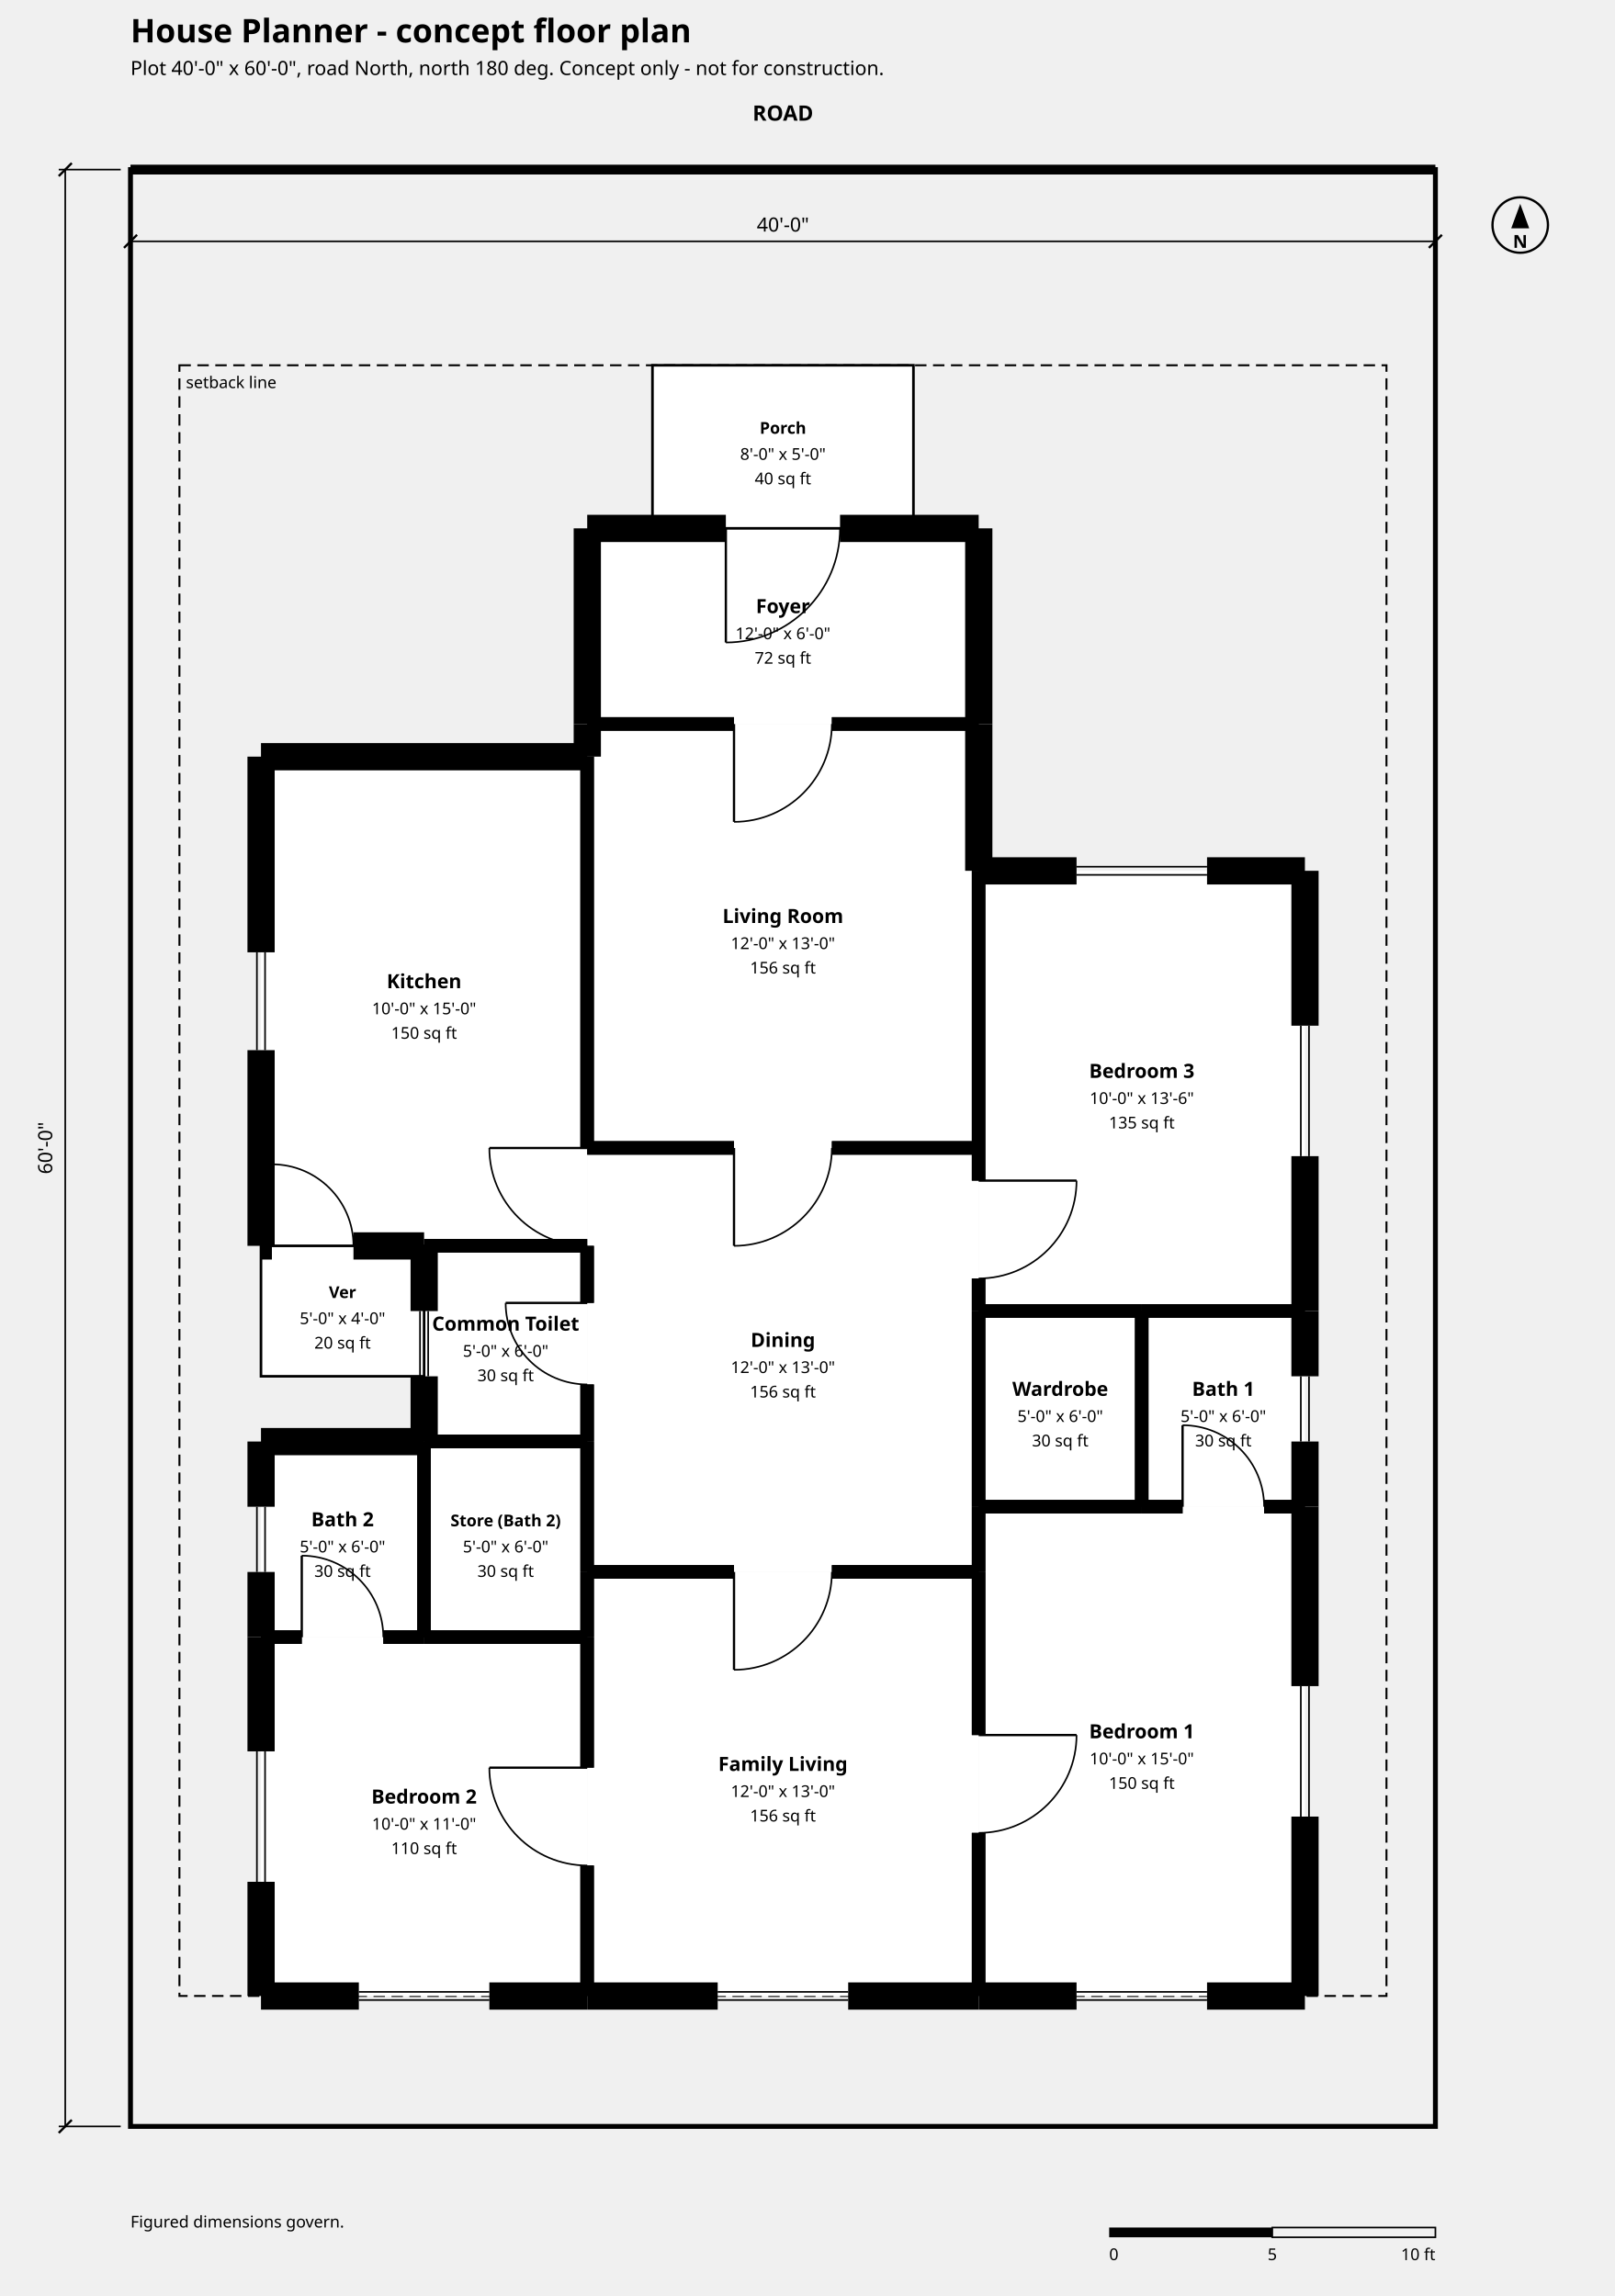
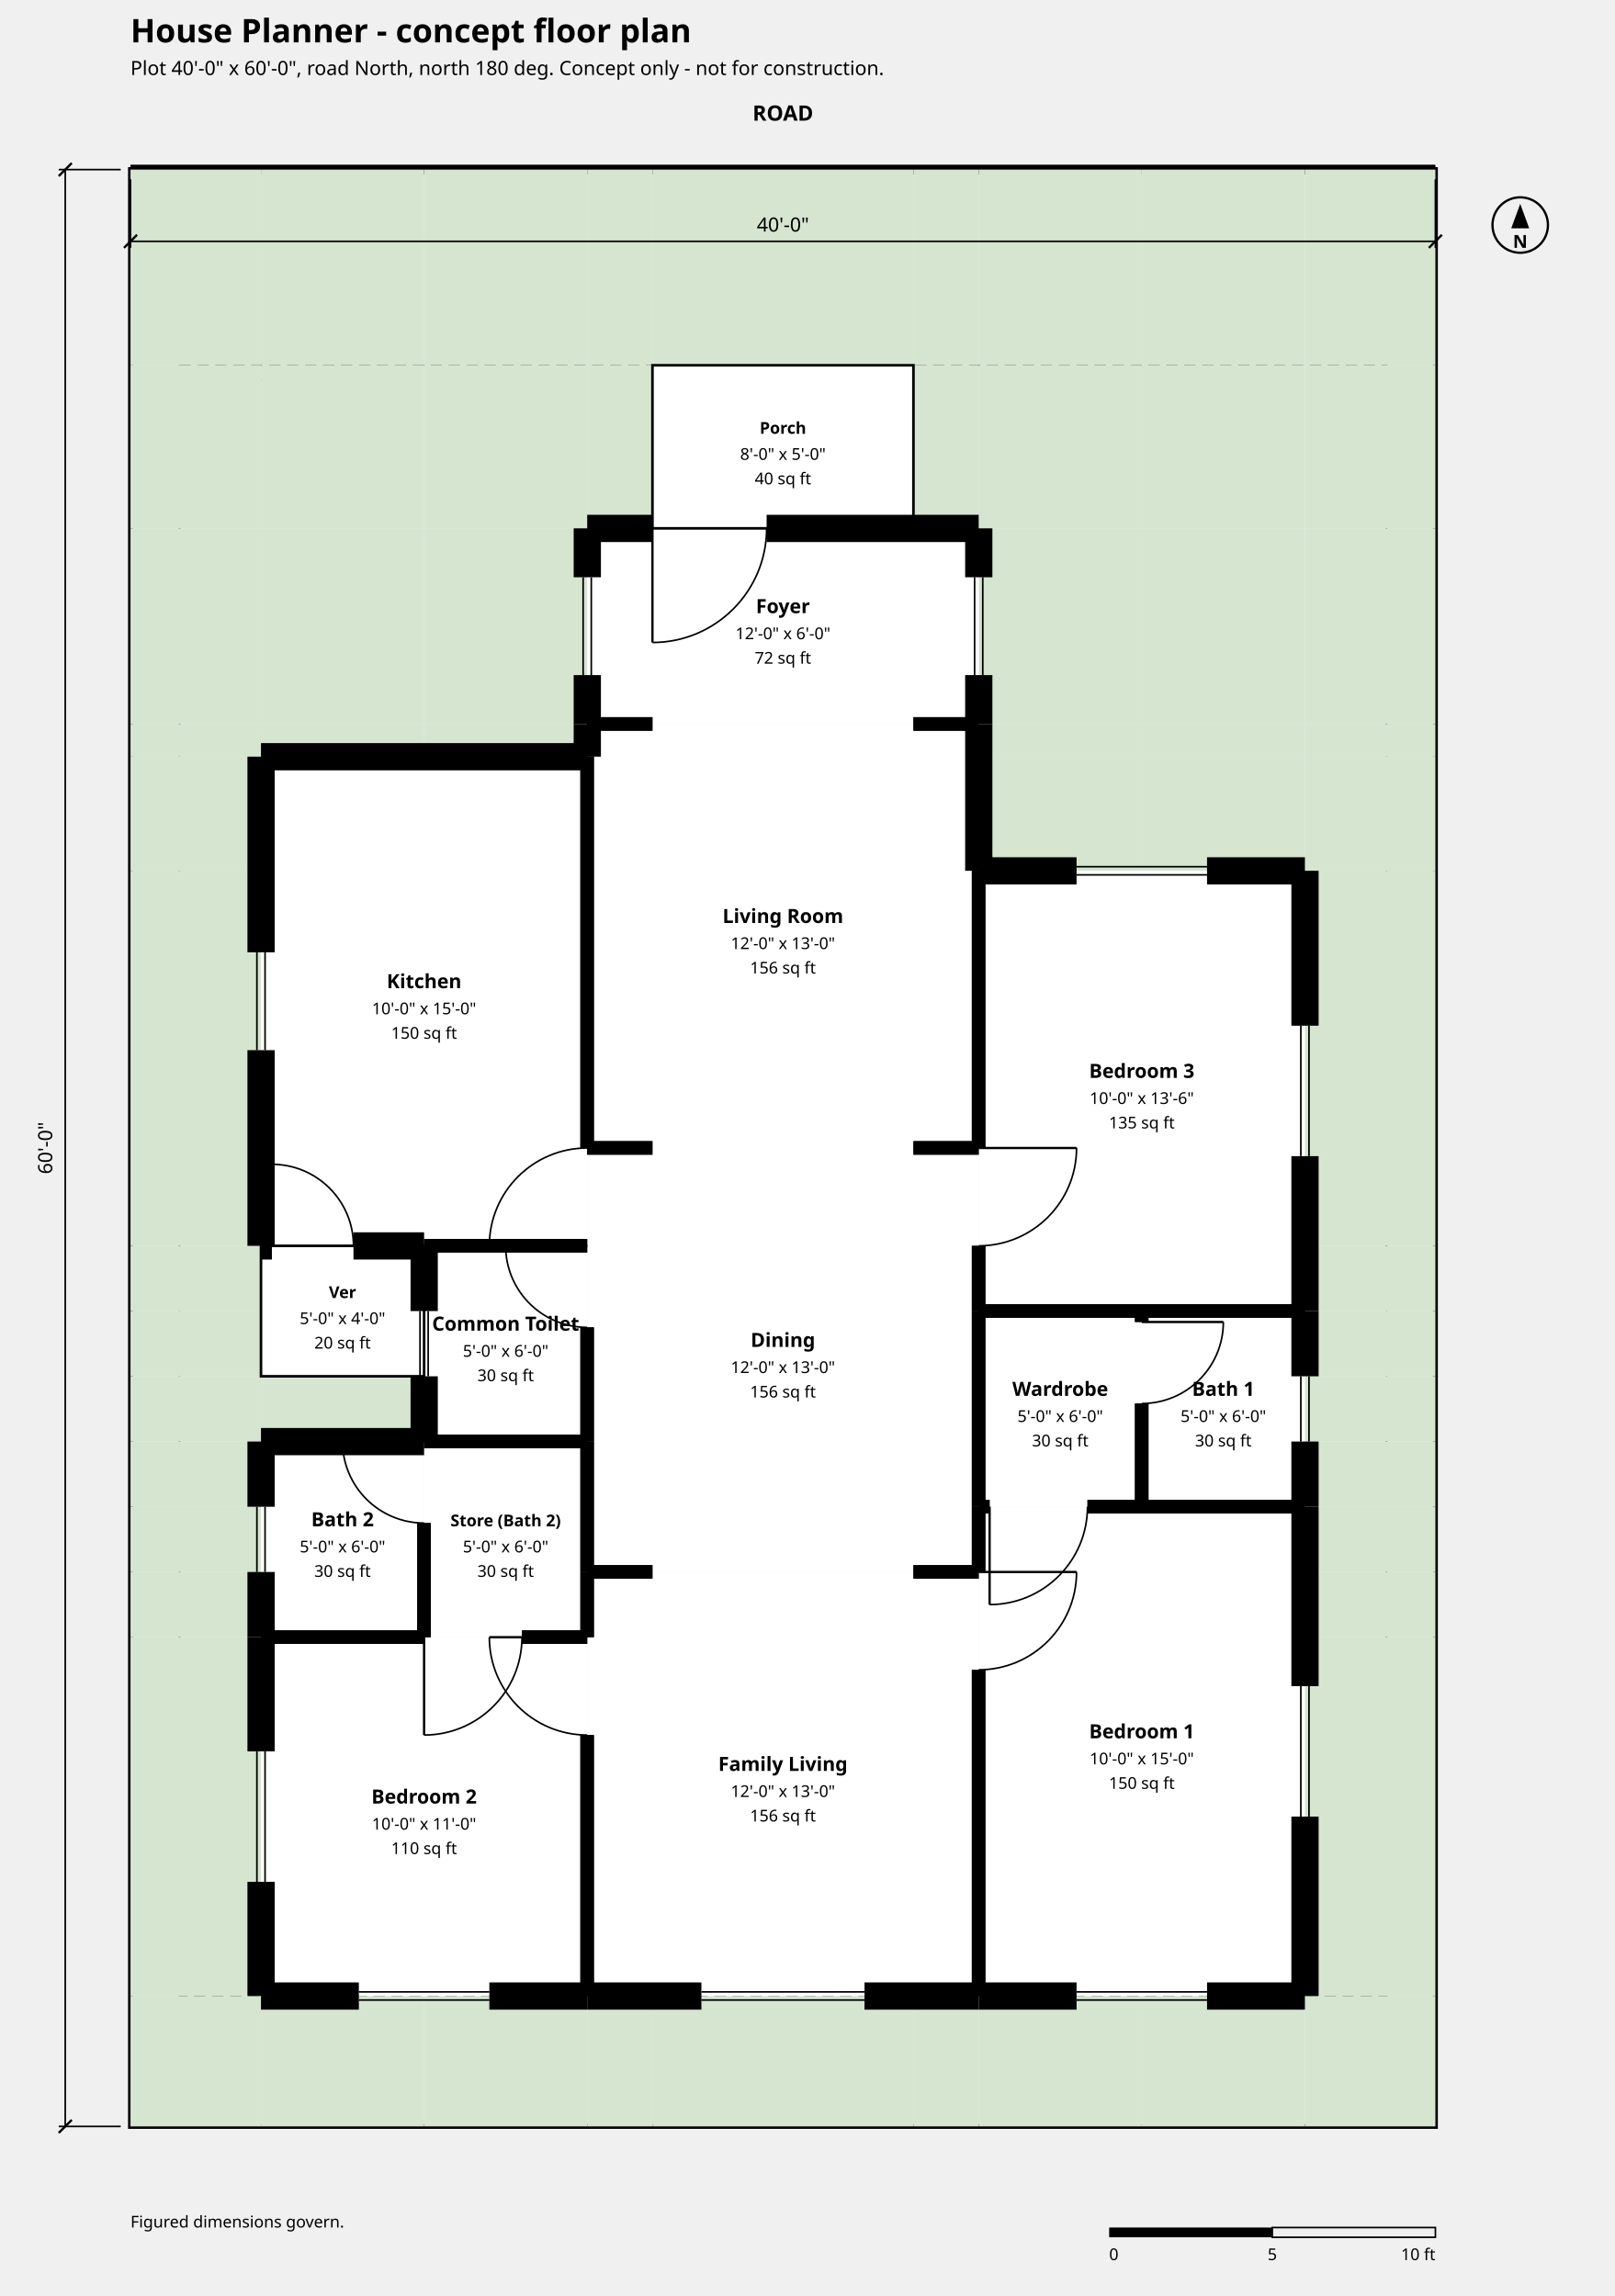
<svg xmlns="http://www.w3.org/2000/svg" viewBox="0 0 990 1408" style="width:100%;height:auto;max-width:960px;background:#fff" font-family="sans-serif">
  <text x="80" y="26" font-size="20" font-weight="bold">House Planner - concept floor plan</text>
  <text x="80" y="46" font-size="12">Plot 40'-0" x 60'-0", road North, north 180 deg. Concept only - not for construction.</text>
  <rect x="80.0" y="104.0" width="800.0" height="1200.0" fill="none" stroke="#000" stroke-width="3" />
  <rect x="110.0" y="224.0" width="740.0" height="1000.0" fill="none" stroke="#000" stroke-width="1.2" stroke-dasharray="7 4" />
  <text x="114.0" y="238.0" font-size="10">setback line</text>
  <line x1="80.0" y1="104.0" x2="880.0" y2="104.0" stroke="#000" stroke-width="6" />
  <text x="480.0" y="74.0" font-size="13" font-weight="bold" text-anchor="middle">ROAD</text>
+   <rect x="80.0" y="104.0" width="80.0" height="120.0" fill="#d5e5cf" stroke="none" />
+   <rect x="80.0" y="224.0" width="80.0" height="100.0" fill="#d5e5cf" stroke="none" />
+   <rect x="80.0" y="324.0" width="80.0" height="120.0" fill="#d5e5cf" stroke="none" />
+   <rect x="80.0" y="444.0" width="80.0" height="20.0" fill="#d5e5cf" stroke="none" />
+   <rect x="80.0" y="464.0" width="80.0" height="70.0" fill="#d5e5cf" stroke="none" />
+   <rect x="80.0" y="534.0" width="80.0" height="170.0" fill="#d5e5cf" stroke="none" />
+   <rect x="80.0" y="704.0" width="80.0" height="60.0" fill="#d5e5cf" stroke="none" />
+   <rect x="80.0" y="764.0" width="80.0" height="40.0" fill="#d5e5cf" stroke="none" />
+   <rect x="80.0" y="804.0" width="80.0" height="40.0" fill="#d5e5cf" stroke="none" />
+   <rect x="80.0" y="844.0" width="80.0" height="40.0" fill="#d5e5cf" stroke="none" />
+   <rect x="80.0" y="884.0" width="80.0" height="40.0" fill="#d5e5cf" stroke="none" />
+   <rect x="80.0" y="924.0" width="80.0" height="40.0" fill="#d5e5cf" stroke="none" />
+   <rect x="80.0" y="964.0" width="80.0" height="40.0" fill="#d5e5cf" stroke="none" />
+   <rect x="80.0" y="1004.0" width="80.0" height="220.0" fill="#d5e5cf" stroke="none" />
+   <rect x="80.0" y="1224.0" width="80.0" height="80.0" fill="#d5e5cf" stroke="none" />
+   <rect x="160.0" y="104.0" width="100.0" height="120.0" fill="#d5e5cf" stroke="none" />
+   <rect x="160.0" y="224.0" width="100.0" height="100.0" fill="#d5e5cf" stroke="none" />
+   <rect x="160.0" y="324.0" width="100.0" height="120.0" fill="#d5e5cf" stroke="none" />
+   <rect x="160.0" y="444.0" width="100.0" height="20.0" fill="#d5e5cf" stroke="none" />
+   <rect x="160.0" y="844.0" width="100.0" height="40.0" fill="#d5e5cf" stroke="none" />
+   <rect x="160.0" y="1224.0" width="100.0" height="80.0" fill="#d5e5cf" stroke="none" />
+   <rect x="260.0" y="104.0" width="100.0" height="120.0" fill="#d5e5cf" stroke="none" />
+   <rect x="260.0" y="224.0" width="100.0" height="100.0" fill="#d5e5cf" stroke="none" />
+   <rect x="260.0" y="324.0" width="100.0" height="120.0" fill="#d5e5cf" stroke="none" />
+   <rect x="260.0" y="444.0" width="100.0" height="20.0" fill="#d5e5cf" stroke="none" />
+   <rect x="260.0" y="1224.0" width="100.0" height="80.0" fill="#d5e5cf" stroke="none" />
+   <rect x="360.0" y="104.0" width="40.0" height="120.0" fill="#d5e5cf" stroke="none" />
+   <rect x="360.0" y="224.0" width="40.0" height="100.0" fill="#d5e5cf" stroke="none" />
+   <rect x="360.0" y="1224.0" width="40.0" height="80.0" fill="#d5e5cf" stroke="none" />
+   <rect x="400.0" y="104.0" width="160.0" height="120.0" fill="#d5e5cf" stroke="none" />
+   <rect x="400.0" y="1224.0" width="160.0" height="80.0" fill="#d5e5cf" stroke="none" />
+   <rect x="560.0" y="104.0" width="40.0" height="120.0" fill="#d5e5cf" stroke="none" />
+   <rect x="560.0" y="224.0" width="40.0" height="100.0" fill="#d5e5cf" stroke="none" />
+   <rect x="560.0" y="1224.0" width="40.0" height="80.0" fill="#d5e5cf" stroke="none" />
+   <rect x="600.0" y="104.0" width="100.0" height="120.0" fill="#d5e5cf" stroke="none" />
+   <rect x="600.0" y="224.0" width="100.0" height="100.0" fill="#d5e5cf" stroke="none" />
+   <rect x="600.0" y="324.0" width="100.0" height="120.0" fill="#d5e5cf" stroke="none" />
+   <rect x="600.0" y="444.0" width="100.0" height="20.0" fill="#d5e5cf" stroke="none" />
+   <rect x="600.0" y="464.0" width="100.0" height="70.0" fill="#d5e5cf" stroke="none" />
+   <rect x="600.0" y="1224.0" width="100.0" height="80.0" fill="#d5e5cf" stroke="none" />
+   <rect x="700.0" y="104.0" width="100.0" height="120.0" fill="#d5e5cf" stroke="none" />
+   <rect x="700.0" y="224.0" width="100.0" height="100.0" fill="#d5e5cf" stroke="none" />
+   <rect x="700.0" y="324.0" width="100.0" height="120.0" fill="#d5e5cf" stroke="none" />
+   <rect x="700.0" y="444.0" width="100.0" height="20.0" fill="#d5e5cf" stroke="none" />
+   <rect x="700.0" y="464.0" width="100.0" height="70.0" fill="#d5e5cf" stroke="none" />
+   <rect x="700.0" y="1224.0" width="100.0" height="80.0" fill="#d5e5cf" stroke="none" />
+   <rect x="800.0" y="104.0" width="80.0" height="120.0" fill="#d5e5cf" stroke="none" />
+   <rect x="800.0" y="224.0" width="80.0" height="100.0" fill="#d5e5cf" stroke="none" />
+   <rect x="800.0" y="324.0" width="80.0" height="120.0" fill="#d5e5cf" stroke="none" />
+   <rect x="800.0" y="444.0" width="80.0" height="20.0" fill="#d5e5cf" stroke="none" />
+   <rect x="800.0" y="464.0" width="80.0" height="70.0" fill="#d5e5cf" stroke="none" />
+   <rect x="800.0" y="534.0" width="80.0" height="170.0" fill="#d5e5cf" stroke="none" />
+   <rect x="800.0" y="704.0" width="80.0" height="60.0" fill="#d5e5cf" stroke="none" />
+   <rect x="800.0" y="764.0" width="80.0" height="40.0" fill="#d5e5cf" stroke="none" />
+   <rect x="800.0" y="804.0" width="80.0" height="40.0" fill="#d5e5cf" stroke="none" />
+   <rect x="800.0" y="844.0" width="80.0" height="40.0" fill="#d5e5cf" stroke="none" />
+   <rect x="800.0" y="884.0" width="80.0" height="40.0" fill="#d5e5cf" stroke="none" />
+   <rect x="800.0" y="924.0" width="80.0" height="40.0" fill="#d5e5cf" stroke="none" />
+   <rect x="800.0" y="964.0" width="80.0" height="40.0" fill="#d5e5cf" stroke="none" />
+   <rect x="800.0" y="1004.0" width="80.0" height="220.0" fill="#d5e5cf" stroke="none" />
+   <rect x="800.0" y="1224.0" width="80.0" height="80.0" fill="#d5e5cf" stroke="none" />
  <g>
    <rect x="360.0" y="324.0" width="240.0" height="120.0" fill="#fff" stroke="none" />
    <text x="480.0" y="376.0" font-size="12" font-weight="bold" text-anchor="middle">Foyer</text>
    <text x="480.0" y="392.0" font-size="10" text-anchor="middle">12'-0" x 6'-0"</text>
    <text x="480.0" y="407.0" font-size="10" text-anchor="middle">72 sq ft</text>
  </g>
  <g>
    <rect x="360.0" y="444.0" width="240.0" height="260.0" fill="#fff" stroke="none" />
    <text x="480.0" y="566.0" font-size="12" font-weight="bold" text-anchor="middle">Living Room</text>
    <text x="480.0" y="582.0" font-size="10" text-anchor="middle">12'-0" x 13'-0"</text>
    <text x="480.0" y="597.0" font-size="10" text-anchor="middle">156 sq ft</text>
  </g>
  <g>
    <rect x="360.0" y="704.0" width="240.0" height="260.0" fill="#fff" stroke="none" />
    <text x="480.0" y="826.0" font-size="12" font-weight="bold" text-anchor="middle">Dining</text>
    <text x="480.0" y="842.0" font-size="10" text-anchor="middle">12'-0" x 13'-0"</text>
    <text x="480.0" y="857.0" font-size="10" text-anchor="middle">156 sq ft</text>
  </g>
  <g>
    <rect x="360.0" y="964.0" width="240.0" height="260.0" fill="#fff" stroke="none" />
    <text x="480.0" y="1086.0" font-size="12" font-weight="bold" text-anchor="middle">Family Living</text>
    <text x="480.0" y="1102.0" font-size="10" text-anchor="middle">12'-0" x 13'-0"</text>
    <text x="480.0" y="1117.0" font-size="10" text-anchor="middle">156 sq ft</text>
  </g>
  <g>
    <rect x="160.0" y="1004.0" width="200.0" height="220.0" fill="#fff" stroke="none" />
    <text x="260.0" y="1106.0" font-size="12" font-weight="bold" text-anchor="middle">Bedroom 2</text>
    <text x="260.0" y="1122.0" font-size="10" text-anchor="middle">10'-0" x 11'-0"</text>
    <text x="260.0" y="1137.0" font-size="10" text-anchor="middle">110 sq ft</text>
  </g>
  <g>
    <rect x="160.0" y="884.0" width="100.0" height="120.0" fill="#fff" stroke="none" />
    <text x="210.0" y="936.0" font-size="12" font-weight="bold" text-anchor="middle">Bath 2</text>
    <text x="210.0" y="952.0" font-size="10" text-anchor="middle">5'-0" x 6'-0"</text>
    <text x="210.0" y="967.0" font-size="10" text-anchor="middle">30 sq ft</text>
  </g>
  <g>
    <rect x="260.0" y="884.0" width="100.0" height="120.0" fill="#fff" stroke="none" />
    <text x="310.0" y="936.0" font-size="10" font-weight="bold" text-anchor="middle">Store (Bath 2)</text>
    <text x="310.0" y="952.0" font-size="10" text-anchor="middle">5'-0" x 6'-0"</text>
    <text x="310.0" y="967.0" font-size="10" text-anchor="middle">30 sq ft</text>
  </g>
  <g>
    <rect x="260.0" y="764.0" width="100.0" height="120.0" fill="#fff" stroke="none" />
    <text x="310.0" y="816.0" font-size="12" font-weight="bold" text-anchor="middle">Common Toilet</text>
    <text x="310.0" y="832.0" font-size="10" text-anchor="middle">5'-0" x 6'-0"</text>
    <text x="310.0" y="847.0" font-size="10" text-anchor="middle">30 sq ft</text>
  </g>
  <g>
    <rect x="160.0" y="464.0" width="200.0" height="300.0" fill="#fff" stroke="none" />
    <text x="260.0" y="606.0" font-size="12" font-weight="bold" text-anchor="middle">Kitchen</text>
    <text x="260.0" y="622.0" font-size="10" text-anchor="middle">10'-0" x 15'-0"</text>
    <text x="260.0" y="637.0" font-size="10" text-anchor="middle">150 sq ft</text>
  </g>
  <g>
    <rect x="600.0" y="924.0" width="200.0" height="300.0" fill="#fff" stroke="none" />
    <text x="700.0" y="1066.0" font-size="12" font-weight="bold" text-anchor="middle">Bedroom 1</text>
    <text x="700.0" y="1082.0" font-size="10" text-anchor="middle">10'-0" x 15'-0"</text>
    <text x="700.0" y="1097.0" font-size="10" text-anchor="middle">150 sq ft</text>
  </g>
  <g>
    <rect x="700.0" y="804.0" width="100.0" height="120.0" fill="#fff" stroke="none" />
    <text x="750.0" y="856.0" font-size="12" font-weight="bold" text-anchor="middle">Bath 1</text>
    <text x="750.0" y="872.0" font-size="10" text-anchor="middle">5'-0" x 6'-0"</text>
    <text x="750.0" y="887.0" font-size="10" text-anchor="middle">30 sq ft</text>
  </g>
  <g>
    <rect x="600.0" y="804.0" width="100.0" height="120.0" fill="#fff" stroke="none" />
    <text x="650.0" y="856.0" font-size="12" font-weight="bold" text-anchor="middle">Wardrobe</text>
    <text x="650.0" y="872.0" font-size="10" text-anchor="middle">5'-0" x 6'-0"</text>
    <text x="650.0" y="887.0" font-size="10" text-anchor="middle">30 sq ft</text>
  </g>
  <g>
    <rect x="600.0" y="534.0" width="200.0" height="270.0" fill="#fff" stroke="none" />
    <text x="700.0" y="661.0" font-size="12" font-weight="bold" text-anchor="middle">Bedroom 3</text>
    <text x="700.0" y="677.0" font-size="10" text-anchor="middle">10'-0" x 13'-6"</text>
    <text x="700.0" y="692.0" font-size="10" text-anchor="middle">135 sq ft</text>
  </g>
  <g>
    <rect x="400.0" y="224.0" width="160.0" height="100.0" fill="#fff" stroke="#000" stroke-width="1.6" />
    <text x="480.0" y="266.0" font-size="10" font-weight="bold" text-anchor="middle">Porch</text>
    <text x="480.0" y="282.0" font-size="10" text-anchor="middle">8'-0" x 5'-0"</text>
    <text x="480.0" y="297.0" font-size="10" text-anchor="middle">40 sq ft</text>
  </g>
  <g>
    <rect x="160.0" y="764.0" width="100.0" height="80.0" fill="#fff" stroke="#000" stroke-width="1.6" />
    <text x="210.0" y="796.0" font-size="10" font-weight="bold" text-anchor="middle">Ver</text>
    <text x="210.0" y="812.0" font-size="10" text-anchor="middle">5'-0" x 4'-0"</text>
    <text x="210.0" y="827.0" font-size="10" text-anchor="middle">20 sq ft</text>
  </g>
-   <rect x="360.0" y="439.8" width="90.0" height="8.3" fill="#000" stroke="none" />
-   <rect x="510.0" y="439.8" width="90.0" height="8.3" fill="#000" stroke="none" />
-   <rect x="360.0" y="315.7" width="85.0" height="16.7" fill="#000" stroke="none" />
-   <rect x="515.0" y="315.7" width="85.0" height="16.7" fill="#000" stroke="none" />
-   <rect x="591.7" y="324.0" width="16.7" height="120.0" fill="#000" stroke="none" />
-   <rect x="351.7" y="324.0" width="16.7" height="120.0" fill="#000" stroke="none" />
-   <rect x="360.0" y="699.8" width="90.0" height="8.3" fill="#000" stroke="none" />
-   <rect x="510.0" y="699.8" width="90.0" height="8.3" fill="#000" stroke="none" />
-   <rect x="360.0" y="439.8" width="90.0" height="8.3" fill="#000" stroke="none" />
-   <rect x="510.0" y="439.8" width="90.0" height="8.3" fill="#000" stroke="none" />
+   <rect x="360.0" y="439.8" width="40.0" height="8.3" fill="#000" stroke="none" />
+   <rect x="560.0" y="439.8" width="40.0" height="8.3" fill="#000" stroke="none" />
+   <rect x="360.0" y="315.7" width="40.0" height="16.7" fill="#000" stroke="none" />
+   <rect x="470.0" y="315.7" width="130.0" height="16.7" fill="#000" stroke="none" />
+   <rect x="591.7" y="324.0" width="16.7" height="30.0" fill="#000" stroke="none" />
+   <rect x="591.7" y="414.0" width="16.7" height="30.0" fill="#000" stroke="none" />
+   <rect x="351.7" y="324.0" width="16.7" height="30.0" fill="#000" stroke="none" />
+   <rect x="351.7" y="414.0" width="16.7" height="30.0" fill="#000" stroke="none" />
+   <rect x="360.0" y="699.8" width="40.0" height="8.3" fill="#000" stroke="none" />
+   <rect x="560.0" y="699.8" width="40.0" height="8.3" fill="#000" stroke="none" />
+   <rect x="360.0" y="439.8" width="40.0" height="8.3" fill="#000" stroke="none" />
+   <rect x="560.0" y="439.8" width="40.0" height="8.3" fill="#000" stroke="none" />
  <rect x="591.7" y="444.0" width="16.7" height="90.0" fill="#000" stroke="none" />
  <rect x="595.8" y="534.0" width="8.3" height="170.0" fill="#000" stroke="none" />
  <rect x="351.7" y="444.0" width="16.7" height="20.0" fill="#000" stroke="none" />
  <rect x="355.8" y="464.0" width="8.3" height="240.0" fill="#000" stroke="none" />
-   <rect x="360.0" y="959.8" width="90.0" height="8.3" fill="#000" stroke="none" />
-   <rect x="510.0" y="959.8" width="90.0" height="8.3" fill="#000" stroke="none" />
-   <rect x="360.0" y="699.8" width="90.0" height="8.3" fill="#000" stroke="none" />
-   <rect x="510.0" y="699.8" width="90.0" height="8.3" fill="#000" stroke="none" />
+   <rect x="360.0" y="959.8" width="40.0" height="8.3" fill="#000" stroke="none" />
+   <rect x="560.0" y="959.8" width="40.0" height="8.3" fill="#000" stroke="none" />
+   <rect x="360.0" y="699.8" width="40.0" height="8.3" fill="#000" stroke="none" />
+   <rect x="560.0" y="699.8" width="40.0" height="8.3" fill="#000" stroke="none" />
  <rect x="595.8" y="924.0" width="8.3" height="40.0" fill="#000" stroke="none" />
  <rect x="595.8" y="804.0" width="8.3" height="120.0" fill="#000" stroke="none" />
-   <rect x="595.8" y="704.0" width="8.3" height="20.0" fill="#000" stroke="none" />
-   <rect x="595.8" y="784.0" width="8.3" height="20.0" fill="#000" stroke="none" />
+   <rect x="595.8" y="764.0" width="8.3" height="40.0" fill="#000" stroke="none" />
  <rect x="355.8" y="884.0" width="8.3" height="80.0" fill="#000" stroke="none" />
-   <rect x="355.8" y="764.0" width="8.3" height="35.0" fill="#000" stroke="none" />
-   <rect x="355.8" y="849.0" width="8.3" height="35.0" fill="#000" stroke="none" />
-   <rect x="360.0" y="1215.7" width="80.0" height="16.7" fill="#000" stroke="none" />
-   <rect x="520.0" y="1215.7" width="80.0" height="16.7" fill="#000" stroke="none" />
-   <rect x="360.0" y="959.8" width="90.0" height="8.3" fill="#000" stroke="none" />
-   <rect x="510.0" y="959.8" width="90.0" height="8.3" fill="#000" stroke="none" />
-   <rect x="595.8" y="964.0" width="8.3" height="100.0" fill="#000" stroke="none" />
-   <rect x="595.8" y="1124.0" width="8.3" height="100.0" fill="#000" stroke="none" />
-   <rect x="355.8" y="1004.0" width="8.3" height="80.0" fill="#000" stroke="none" />
-   <rect x="355.8" y="1144.0" width="8.3" height="80.0" fill="#000" stroke="none" />
+   <rect x="355.8" y="814.0" width="8.3" height="70.0" fill="#000" stroke="none" />
+   <rect x="360.0" y="1215.7" width="70.0" height="16.7" fill="#000" stroke="none" />
+   <rect x="530.0" y="1215.7" width="70.0" height="16.7" fill="#000" stroke="none" />
+   <rect x="360.0" y="959.8" width="40.0" height="8.3" fill="#000" stroke="none" />
+   <rect x="560.0" y="959.8" width="40.0" height="8.3" fill="#000" stroke="none" />
+   <rect x="595.8" y="1024.0" width="8.3" height="200.0" fill="#000" stroke="none" />
+   <rect x="355.8" y="1064.0" width="8.3" height="160.0" fill="#000" stroke="none" />
  <rect x="355.8" y="964.0" width="8.3" height="40.0" fill="#000" stroke="none" />
  <rect x="160.0" y="1215.7" width="60.0" height="16.7" fill="#000" stroke="none" />
  <rect x="300.0" y="1215.7" width="60.0" height="16.7" fill="#000" stroke="none" />
-   <rect x="160.0" y="999.8" width="25.0" height="8.3" fill="#000" stroke="none" />
-   <rect x="235.0" y="999.8" width="25.0" height="8.3" fill="#000" stroke="none" />
-   <rect x="260.0" y="999.8" width="100.0" height="8.3" fill="#000" stroke="none" />
-   <rect x="355.8" y="1004.0" width="8.3" height="80.0" fill="#000" stroke="none" />
-   <rect x="355.8" y="1144.0" width="8.3" height="80.0" fill="#000" stroke="none" />
+   <rect x="160.0" y="999.8" width="100.0" height="8.3" fill="#000" stroke="none" />
+   <rect x="320.0" y="999.8" width="40.0" height="8.3" fill="#000" stroke="none" />
+   <rect x="355.8" y="1064.0" width="8.3" height="160.0" fill="#000" stroke="none" />
  <rect x="151.7" y="1004.0" width="16.7" height="70.0" fill="#000" stroke="none" />
  <rect x="151.7" y="1154.0" width="16.7" height="70.0" fill="#000" stroke="none" />
-   <rect x="160.0" y="999.8" width="25.0" height="8.3" fill="#000" stroke="none" />
-   <rect x="235.0" y="999.8" width="25.0" height="8.3" fill="#000" stroke="none" />
+   <rect x="160.0" y="999.8" width="100.0" height="8.3" fill="#000" stroke="none" />
  <rect x="160.0" y="875.7" width="100.0" height="16.7" fill="#000" stroke="none" />
-   <rect x="255.8" y="884.0" width="8.3" height="120.0" fill="#000" stroke="none" />
+   <rect x="255.8" y="934.0" width="8.3" height="70.0" fill="#000" stroke="none" />
  <rect x="151.7" y="884.0" width="16.7" height="40.0" fill="#000" stroke="none" />
  <rect x="151.7" y="964.0" width="16.7" height="40.0" fill="#000" stroke="none" />
-   <rect x="260.0" y="999.8" width="100.0" height="8.3" fill="#000" stroke="none" />
+   <rect x="320.0" y="999.8" width="40.0" height="8.3" fill="#000" stroke="none" />
  <rect x="260.0" y="879.8" width="100.0" height="8.3" fill="#000" stroke="none" />
  <rect x="355.8" y="884.0" width="8.3" height="80.0" fill="#000" stroke="none" />
  <rect x="355.8" y="964.0" width="8.3" height="40.0" fill="#000" stroke="none" />
-   <rect x="255.8" y="884.0" width="8.3" height="120.0" fill="#000" stroke="none" />
+   <rect x="255.8" y="934.0" width="8.3" height="70.0" fill="#000" stroke="none" />
  <rect x="260.0" y="879.8" width="100.0" height="8.3" fill="#000" stroke="none" />
  <rect x="260.0" y="759.8" width="100.0" height="8.3" fill="#000" stroke="none" />
-   <rect x="355.8" y="764.0" width="8.3" height="35.0" fill="#000" stroke="none" />
-   <rect x="355.8" y="849.0" width="8.3" height="35.0" fill="#000" stroke="none" />
+   <rect x="355.8" y="814.0" width="8.3" height="70.0" fill="#000" stroke="none" />
  <rect x="251.7" y="764.0" width="16.7" height="40.0" fill="#000" stroke="none" />
  <rect x="251.7" y="844.0" width="16.7" height="40.0" fill="#000" stroke="none" />
  <rect x="160.0" y="755.7" width="6.7" height="16.7" fill="#000" stroke="none" />
  <rect x="216.7" y="755.7" width="43.3" height="16.7" fill="#000" stroke="none" />
  <rect x="260.0" y="759.8" width="100.0" height="8.3" fill="#000" stroke="none" />
  <rect x="160.0" y="455.7" width="200.0" height="16.7" fill="#000" stroke="none" />
  <rect x="355.8" y="464.0" width="8.3" height="240.0" fill="#000" stroke="none" />
  <rect x="151.7" y="464.0" width="16.7" height="120.0" fill="#000" stroke="none" />
  <rect x="151.7" y="644.0" width="16.7" height="120.0" fill="#000" stroke="none" />
  <rect x="600.0" y="1215.7" width="60.0" height="16.7" fill="#000" stroke="none" />
  <rect x="740.0" y="1215.7" width="60.0" height="16.7" fill="#000" stroke="none" />
-   <rect x="700.0" y="919.8" width="25.0" height="8.3" fill="#000" stroke="none" />
-   <rect x="775.0" y="919.8" width="25.0" height="8.3" fill="#000" stroke="none" />
-   <rect x="600.0" y="919.8" width="100.0" height="8.3" fill="#000" stroke="none" />
+   <rect x="700.0" y="919.8" width="100.0" height="8.3" fill="#000" stroke="none" />
+   <rect x="600.0" y="919.8" width="6.7" height="8.3" fill="#000" stroke="none" />
+   <rect x="666.7" y="919.8" width="33.3" height="8.3" fill="#000" stroke="none" />
  <rect x="791.7" y="924.0" width="16.7" height="110.0" fill="#000" stroke="none" />
  <rect x="791.7" y="1114.0" width="16.7" height="110.0" fill="#000" stroke="none" />
  <rect x="595.8" y="924.0" width="8.3" height="40.0" fill="#000" stroke="none" />
-   <rect x="595.8" y="964.0" width="8.3" height="100.0" fill="#000" stroke="none" />
-   <rect x="595.8" y="1124.0" width="8.3" height="100.0" fill="#000" stroke="none" />
-   <rect x="700.0" y="919.8" width="25.0" height="8.3" fill="#000" stroke="none" />
-   <rect x="775.0" y="919.8" width="25.0" height="8.3" fill="#000" stroke="none" />
+   <rect x="595.8" y="1024.0" width="8.3" height="200.0" fill="#000" stroke="none" />
+   <rect x="700.0" y="919.8" width="100.0" height="8.3" fill="#000" stroke="none" />
  <rect x="700.0" y="799.8" width="100.0" height="8.3" fill="#000" stroke="none" />
  <rect x="791.7" y="804.0" width="16.7" height="40.0" fill="#000" stroke="none" />
  <rect x="791.7" y="884.0" width="16.7" height="40.0" fill="#000" stroke="none" />
-   <rect x="695.8" y="804.0" width="8.3" height="120.0" fill="#000" stroke="none" />
-   <rect x="600.0" y="919.8" width="100.0" height="8.3" fill="#000" stroke="none" />
+   <rect x="695.8" y="804.0" width="8.3" height="6.7" fill="#000" stroke="none" />
+   <rect x="695.8" y="860.7" width="8.3" height="63.3" fill="#000" stroke="none" />
+   <rect x="600.0" y="919.8" width="6.7" height="8.3" fill="#000" stroke="none" />
+   <rect x="666.7" y="919.8" width="33.3" height="8.3" fill="#000" stroke="none" />
  <rect x="600.0" y="799.8" width="100.0" height="8.3" fill="#000" stroke="none" />
-   <rect x="695.8" y="804.0" width="8.3" height="120.0" fill="#000" stroke="none" />
+   <rect x="695.8" y="804.0" width="8.3" height="6.7" fill="#000" stroke="none" />
+   <rect x="695.8" y="860.7" width="8.3" height="63.3" fill="#000" stroke="none" />
  <rect x="595.8" y="804.0" width="8.3" height="120.0" fill="#000" stroke="none" />
  <rect x="700.0" y="799.8" width="100.0" height="8.3" fill="#000" stroke="none" />
  <rect x="600.0" y="799.8" width="100.0" height="8.3" fill="#000" stroke="none" />
  <rect x="600.0" y="525.7" width="60.0" height="16.7" fill="#000" stroke="none" />
  <rect x="740.0" y="525.7" width="60.0" height="16.7" fill="#000" stroke="none" />
  <rect x="791.7" y="534.0" width="16.7" height="95.0" fill="#000" stroke="none" />
  <rect x="791.7" y="709.0" width="16.7" height="95.0" fill="#000" stroke="none" />
  <rect x="595.8" y="534.0" width="8.3" height="170.0" fill="#000" stroke="none" />
-   <rect x="595.8" y="704.0" width="8.3" height="20.0" fill="#000" stroke="none" />
-   <rect x="595.8" y="784.0" width="8.3" height="20.0" fill="#000" stroke="none" />
-   <line x1="445.0" y1="324.0" x2="445.0" y2="394.0" stroke="#000" stroke-width="1.4" />
-   <path d="M 445.0 394.0 A 70.0 70.0 0 0 0 515.0 324.0" fill="none" stroke="#000" stroke-width="1" />
-   <line x1="450.0" y1="444.0" x2="450.0" y2="504.0" stroke="#000" stroke-width="1.4" />
-   <path d="M 450.0 504.0 A 60.0 60.0 0 0 0 510.0 444.0" fill="none" stroke="#000" stroke-width="1" />
-   <line x1="450.0" y1="704.0" x2="450.0" y2="764.0" stroke="#000" stroke-width="1.4" />
-   <path d="M 450.0 764.0 A 60.0 60.0 0 0 0 510.0 704.0" fill="none" stroke="#000" stroke-width="1" />
-   <line x1="450.0" y1="964.0" x2="450.0" y2="1024.0" stroke="#000" stroke-width="1.4" />
-   <path d="M 450.0 1024.0 A 60.0 60.0 0 0 0 510.0 964.0" fill="none" stroke="#000" stroke-width="1" />
-   <line x1="360.0" y1="1084.0" x2="300.0" y2="1084.0" stroke="#000" stroke-width="1.4" />
-   <path d="M 300.0 1084.0 A 60.0 60.0 0 0 0 360.0 1144.0" fill="none" stroke="#000" stroke-width="1" />
-   <line x1="600.0" y1="1064.0" x2="660.0" y2="1064.0" stroke="#000" stroke-width="1.4" />
-   <path d="M 660.0 1064.0 A 60.0 60.0 0 0 1 600.0 1124.0" fill="none" stroke="#000" stroke-width="1" />
-   <line x1="600.0" y1="724.0" x2="660.0" y2="724.0" stroke="#000" stroke-width="1.4" />
-   <path d="M 660.0 724.0 A 60.0 60.0 0 0 1 600.0 784.0" fill="none" stroke="#000" stroke-width="1" />
-   <line x1="360.0" y1="704.0" x2="300.0" y2="704.0" stroke="#000" stroke-width="1.4" />
-   <path d="M 300.0 704.0 A 60.0 60.0 0 0 0 360.0 764.0" fill="none" stroke="#000" stroke-width="1" />
+   <rect x="595.8" y="764.0" width="8.3" height="40.0" fill="#000" stroke="none" />
+   <line x1="400.0" y1="324.0" x2="400.0" y2="394.0" stroke="#000" stroke-width="1.4" />
+   <path d="M 400.0 394.0 A 70.0 70.0 0 0 0 470.0 324.0" fill="none" stroke="#000" stroke-width="1" />
+   <line x1="360.0" y1="1004.0" x2="300.0" y2="1004.0" stroke="#000" stroke-width="1.4" />
+   <path d="M 300.0 1004.0 A 60.0 60.0 0 0 0 360.0 1064.0" fill="none" stroke="#000" stroke-width="1" />
+   <line x1="600.0" y1="964.0" x2="660.0" y2="964.0" stroke="#000" stroke-width="1.4" />
+   <path d="M 660.0 964.0 A 60.0 60.0 0 0 1 600.0 1024.0" fill="none" stroke="#000" stroke-width="1" />
+   <line x1="600.0" y1="704.0" x2="660.0" y2="704.0" stroke="#000" stroke-width="1.4" />
+   <path d="M 660.0 704.0 A 60.0 60.0 0 0 1 600.0 764.0" fill="none" stroke="#000" stroke-width="1" />
+   <line x1="360.0" y1="764.0" x2="300.0" y2="764.0" stroke="#000" stroke-width="1.4" />
+   <path d="M 300.0 764.0 A 60.0 60.0 0 0 1 360.0 704.0" fill="none" stroke="#000" stroke-width="1" />
  <line x1="166.7" y1="764.0" x2="166.7" y2="714.0" stroke="#000" stroke-width="1.4" />
  <path d="M 166.7 714.0 A 50.0 50.0 0 0 1 216.7 764.0" fill="none" stroke="#000" stroke-width="1" />
-   <line x1="185.0" y1="1004.0" x2="185.0" y2="954.0" stroke="#000" stroke-width="1.4" />
-   <path d="M 185.0 954.0 A 50.0 50.0 0 0 1 235.0 1004.0" fill="none" stroke="#000" stroke-width="1" />
-   <line x1="360.0" y1="799.0" x2="310.0" y2="799.0" stroke="#000" stroke-width="1.4" />
-   <path d="M 310.0 799.0 A 50.0 50.0 0 0 0 360.0 849.0" fill="none" stroke="#000" stroke-width="1" />
-   <line x1="725.0" y1="924.0" x2="725.0" y2="874.0" stroke="#000" stroke-width="1.4" />
-   <path d="M 725.0 874.0 A 50.0 50.0 0 0 1 775.0 924.0" fill="none" stroke="#000" stroke-width="1" />
+   <line x1="260.0" y1="1004.0" x2="260.0" y2="1064.0" stroke="#000" stroke-width="1.4" />
+   <path d="M 260.0 1064.0 A 60.0 60.0 0 0 0 320.0 1004.0" fill="none" stroke="#000" stroke-width="1" />
+   <line x1="606.7" y1="924.0" x2="606.7" y2="984.0" stroke="#000" stroke-width="1.4" />
+   <path d="M 606.7 984.0 A 60.0 60.0 0 0 0 666.7 924.0" fill="none" stroke="#000" stroke-width="1" />
+   <line x1="260.0" y1="884.0" x2="210.0" y2="884.0" stroke="#000" stroke-width="1.4" />
+   <path d="M 210.0 884.0 A 50.0 50.0 0 0 0 260.0 934.0" fill="none" stroke="#000" stroke-width="1" />
+   <line x1="360.0" y1="764.0" x2="310.0" y2="764.0" stroke="#000" stroke-width="1.4" />
+   <path d="M 310.0 764.0 A 50.0 50.0 0 0 0 360.0 814.0" fill="none" stroke="#000" stroke-width="1" />
+   <line x1="700.0" y1="810.7" x2="750.0" y2="810.7" stroke="#000" stroke-width="1.4" />
+   <path d="M 750.0 810.7 A 50.0 50.0 0 0 1 700.0 860.7" fill="none" stroke="#000" stroke-width="1" />
  <line x1="220.0" y1="1226.5" x2="300.0" y2="1226.5" stroke="#000" stroke-width="1" />
  <line x1="220.0" y1="1221.5" x2="300.0" y2="1221.5" stroke="#000" stroke-width="1" />
  <line x1="157.5" y1="1074.0" x2="157.5" y2="1154.0" stroke="#000" stroke-width="1" />
  <line x1="162.5" y1="1074.0" x2="162.5" y2="1154.0" stroke="#000" stroke-width="1" />
  <line x1="660.0" y1="1226.5" x2="740.0" y2="1226.5" stroke="#000" stroke-width="1" />
  <line x1="660.0" y1="1221.5" x2="740.0" y2="1221.5" stroke="#000" stroke-width="1" />
  <line x1="797.5" y1="1034.0" x2="797.5" y2="1114.0" stroke="#000" stroke-width="1" />
  <line x1="802.5" y1="1034.0" x2="802.5" y2="1114.0" stroke="#000" stroke-width="1" />
  <line x1="660.0" y1="536.5" x2="740.0" y2="536.5" stroke="#000" stroke-width="1" />
  <line x1="660.0" y1="531.5" x2="740.0" y2="531.5" stroke="#000" stroke-width="1" />
  <line x1="797.5" y1="629.0" x2="797.5" y2="709.0" stroke="#000" stroke-width="1" />
  <line x1="802.5" y1="629.0" x2="802.5" y2="709.0" stroke="#000" stroke-width="1" />
-   <line x1="440.0" y1="1226.5" x2="520.0" y2="1226.5" stroke="#000" stroke-width="1" />
-   <line x1="440.0" y1="1221.5" x2="520.0" y2="1221.5" stroke="#000" stroke-width="1" />
+   <line x1="430.0" y1="1226.5" x2="530.0" y2="1226.5" stroke="#000" stroke-width="1" />
+   <line x1="430.0" y1="1221.5" x2="530.0" y2="1221.5" stroke="#000" stroke-width="1" />
+   <line x1="357.5" y1="354.0" x2="357.5" y2="414.0" stroke="#000" stroke-width="1" />
+   <line x1="362.5" y1="354.0" x2="362.5" y2="414.0" stroke="#000" stroke-width="1" />
+   <line x1="597.5" y1="354.0" x2="597.5" y2="414.0" stroke="#000" stroke-width="1" />
+   <line x1="602.5" y1="354.0" x2="602.5" y2="414.0" stroke="#000" stroke-width="1" />
  <line x1="157.5" y1="584.0" x2="157.5" y2="644.0" stroke="#000" stroke-width="1" />
  <line x1="162.5" y1="584.0" x2="162.5" y2="644.0" stroke="#000" stroke-width="1" />
  <line x1="157.5" y1="924.0" x2="157.5" y2="964.0" stroke="#000" stroke-width="1" />
  <line x1="162.5" y1="924.0" x2="162.5" y2="964.0" stroke="#000" stroke-width="1" />
  <line x1="257.5" y1="804.0" x2="257.5" y2="844.0" stroke="#000" stroke-width="1" />
  <line x1="262.5" y1="804.0" x2="262.5" y2="844.0" stroke="#000" stroke-width="1" />
  <line x1="797.5" y1="844.0" x2="797.5" y2="884.0" stroke="#000" stroke-width="1" />
  <line x1="802.5" y1="844.0" x2="802.5" y2="884.0" stroke="#000" stroke-width="1" />
  <line x1="80.0" y1="110.0" x2="80.0" y2="152.0" stroke="#000" stroke-width="1" />
  <line x1="880.0" y1="110.0" x2="880.0" y2="152.0" stroke="#000" stroke-width="1" />
  <line x1="80.0" y1="148.0" x2="880.0" y2="148.0" stroke="#000" stroke-width="1" />
  <line x1="76.0" y1="152.0" x2="84.0" y2="144.0" stroke="#000" stroke-width="1.4" />
  <line x1="876.0" y1="152.0" x2="884.0" y2="144.0" stroke="#000" stroke-width="1.4" />
  <text x="480.0" y="142.0" font-size="12" text-anchor="middle">40'-0"</text>
  <line x1="74.0" y1="104.0" x2="36.0" y2="104.0" stroke="#000" stroke-width="1" />
  <line x1="74.0" y1="1304.0" x2="36.0" y2="1304.0" stroke="#000" stroke-width="1" />
  <line x1="40.0" y1="104.0" x2="40.0" y2="1304.0" stroke="#000" stroke-width="1" />
  <line x1="36.0" y1="108.0" x2="44.0" y2="100.0" stroke="#000" stroke-width="1.4" />
  <line x1="36.0" y1="1308.0" x2="44.0" y2="1300.0" stroke="#000" stroke-width="1.4" />
  <text x="32.0" y="704.0" font-size="12" text-anchor="middle" transform="rotate(-90 32.0 704.0)">60'-0"</text>
  <g>
    <circle cx="932.0" cy="138.0" r="17" fill="none" stroke="#000" stroke-width="1.4" />
    <polygon points="932.0,125.0 926.5,140.0 937.5,140.0" fill="#000" />
    <text x="932.0" y="152.0" font-size="11" font-weight="bold" text-anchor="middle">N</text>
  </g>
  <g>
    <rect x="680.0" y="1366.0" width="100.0" height="6" fill="#000" />
    <rect x="780.0" y="1366.0" width="100.0" height="6" fill="none" stroke="#000" stroke-width="1" />
    <text x="680.0" y="1386.0" font-size="10">0</text>
    <text x="780.0" y="1386.0" font-size="10" text-anchor="middle">5</text>
    <text x="880.0" y="1386.0" font-size="10" text-anchor="end">10 ft</text>
  </g>
  <text x="80.0" y="1366.0" font-size="10">Figured dimensions govern.</text>
</svg>
